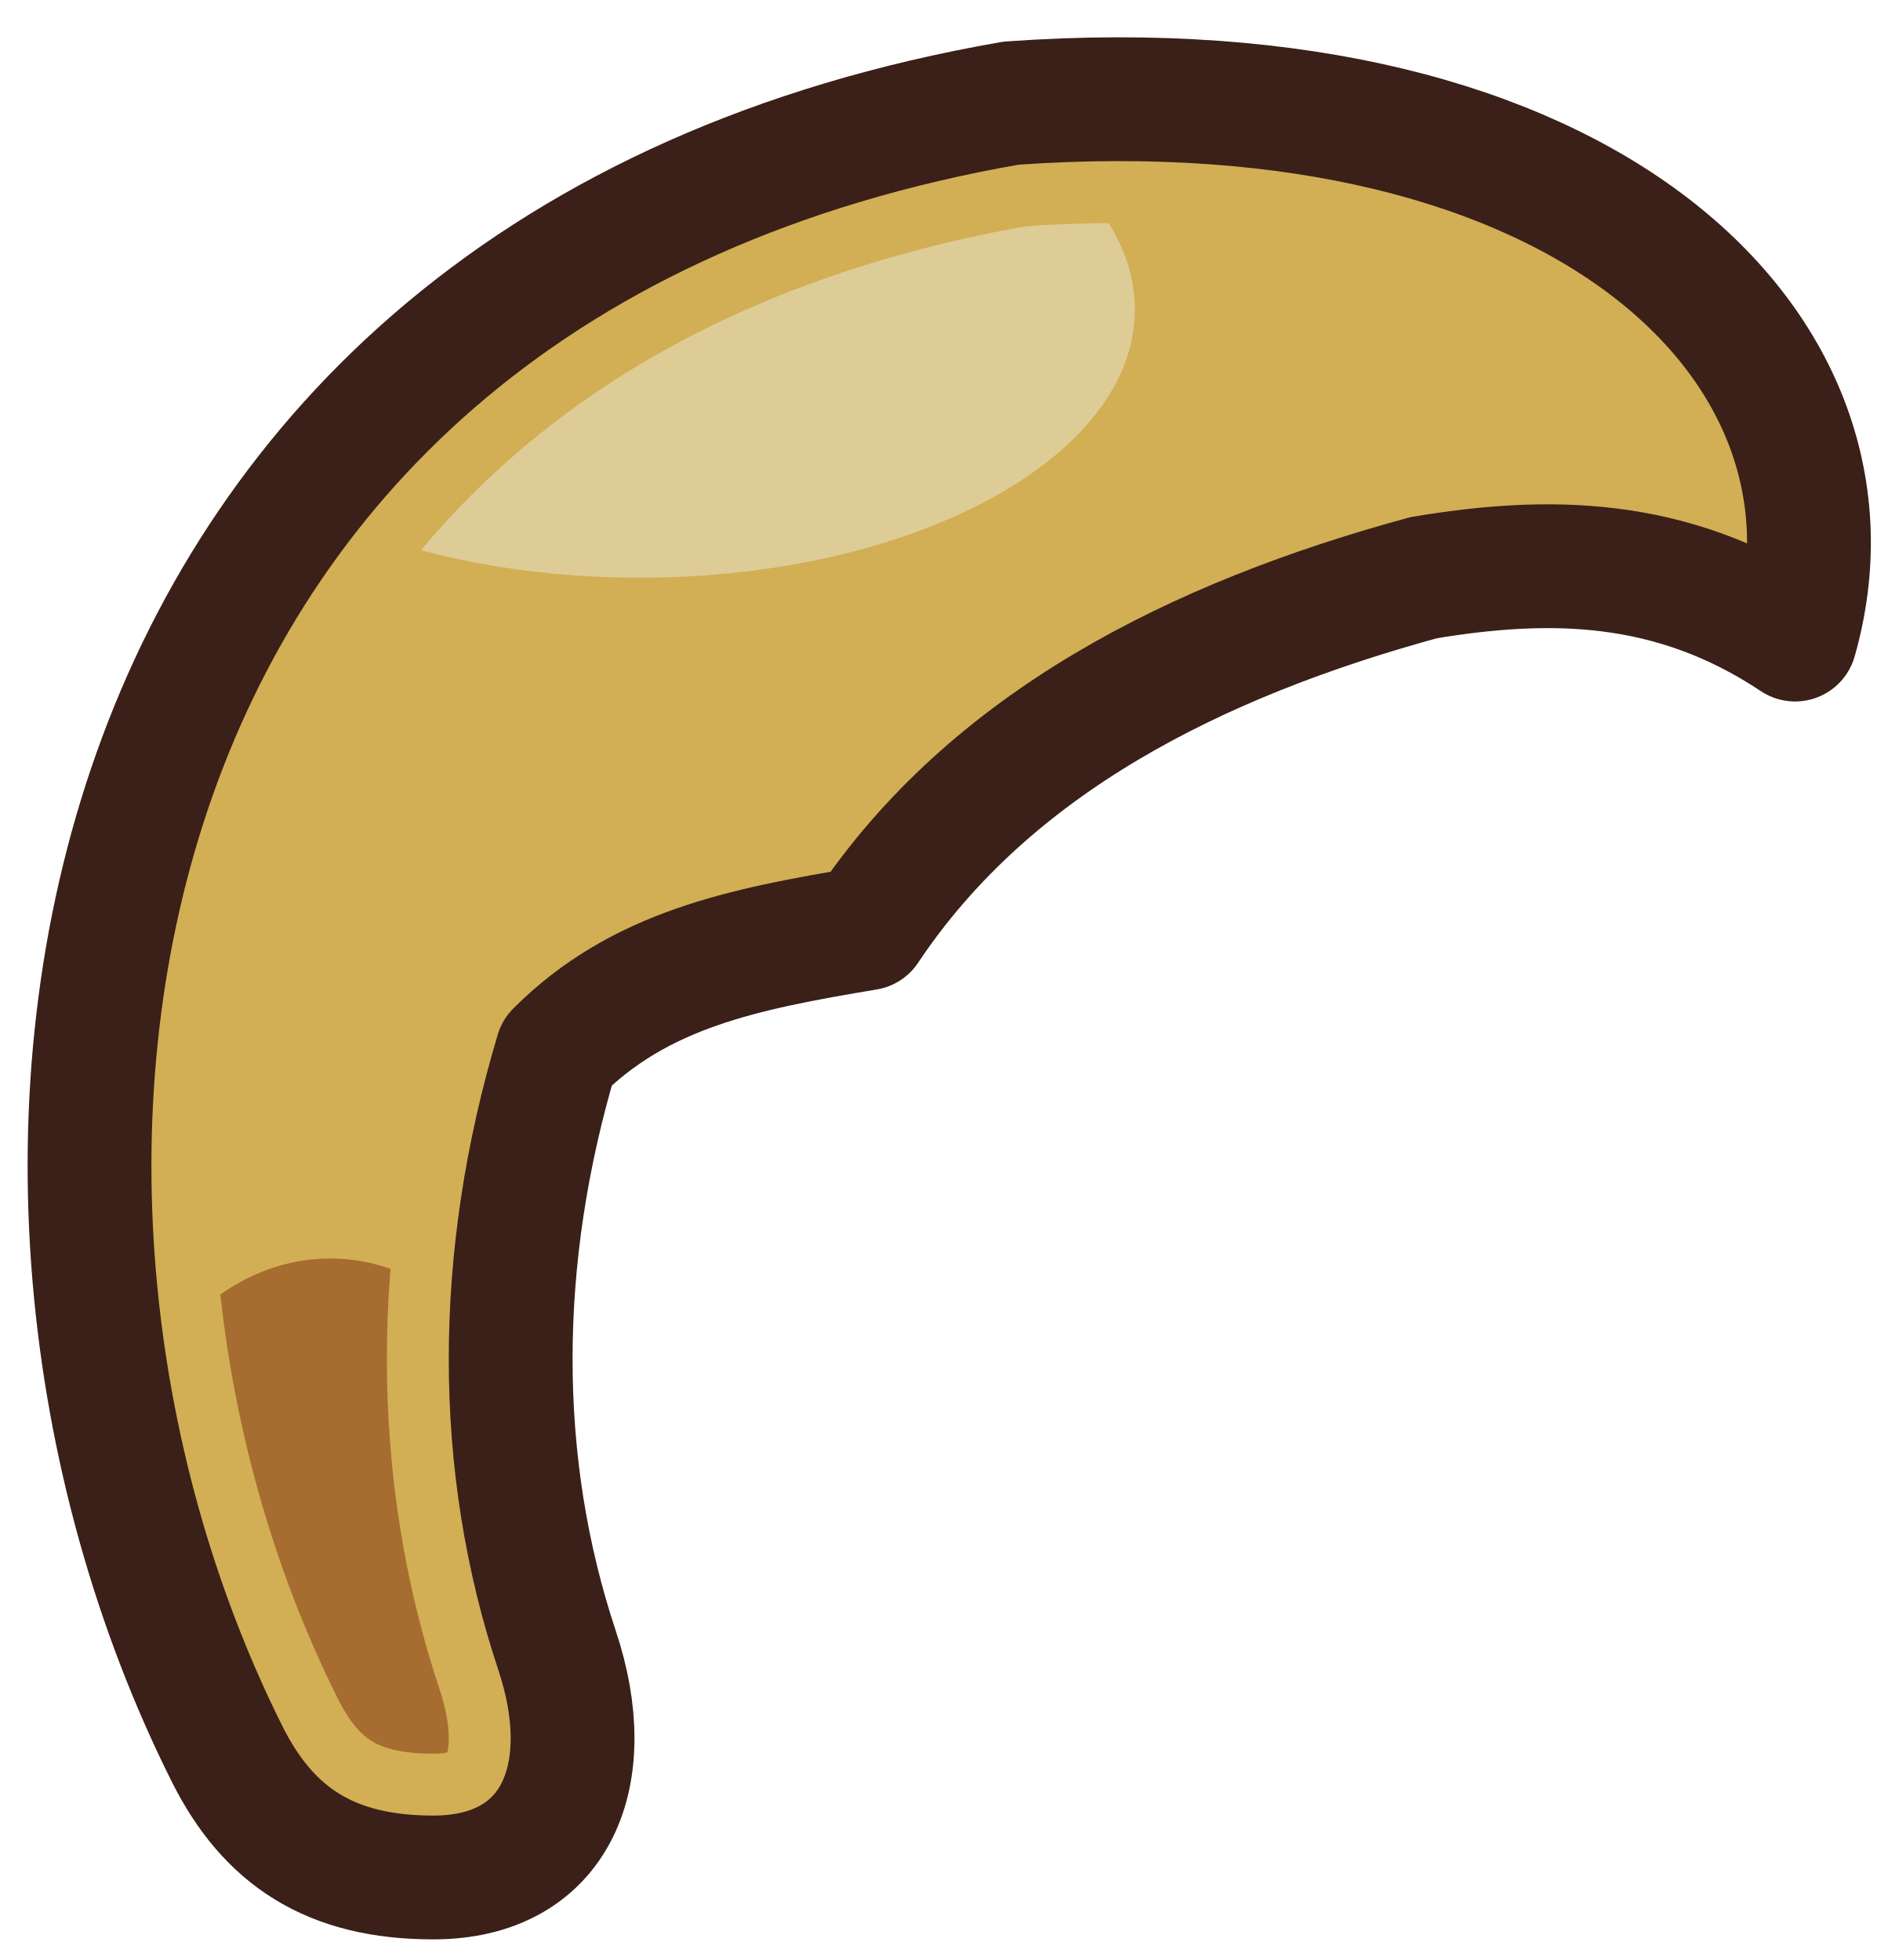
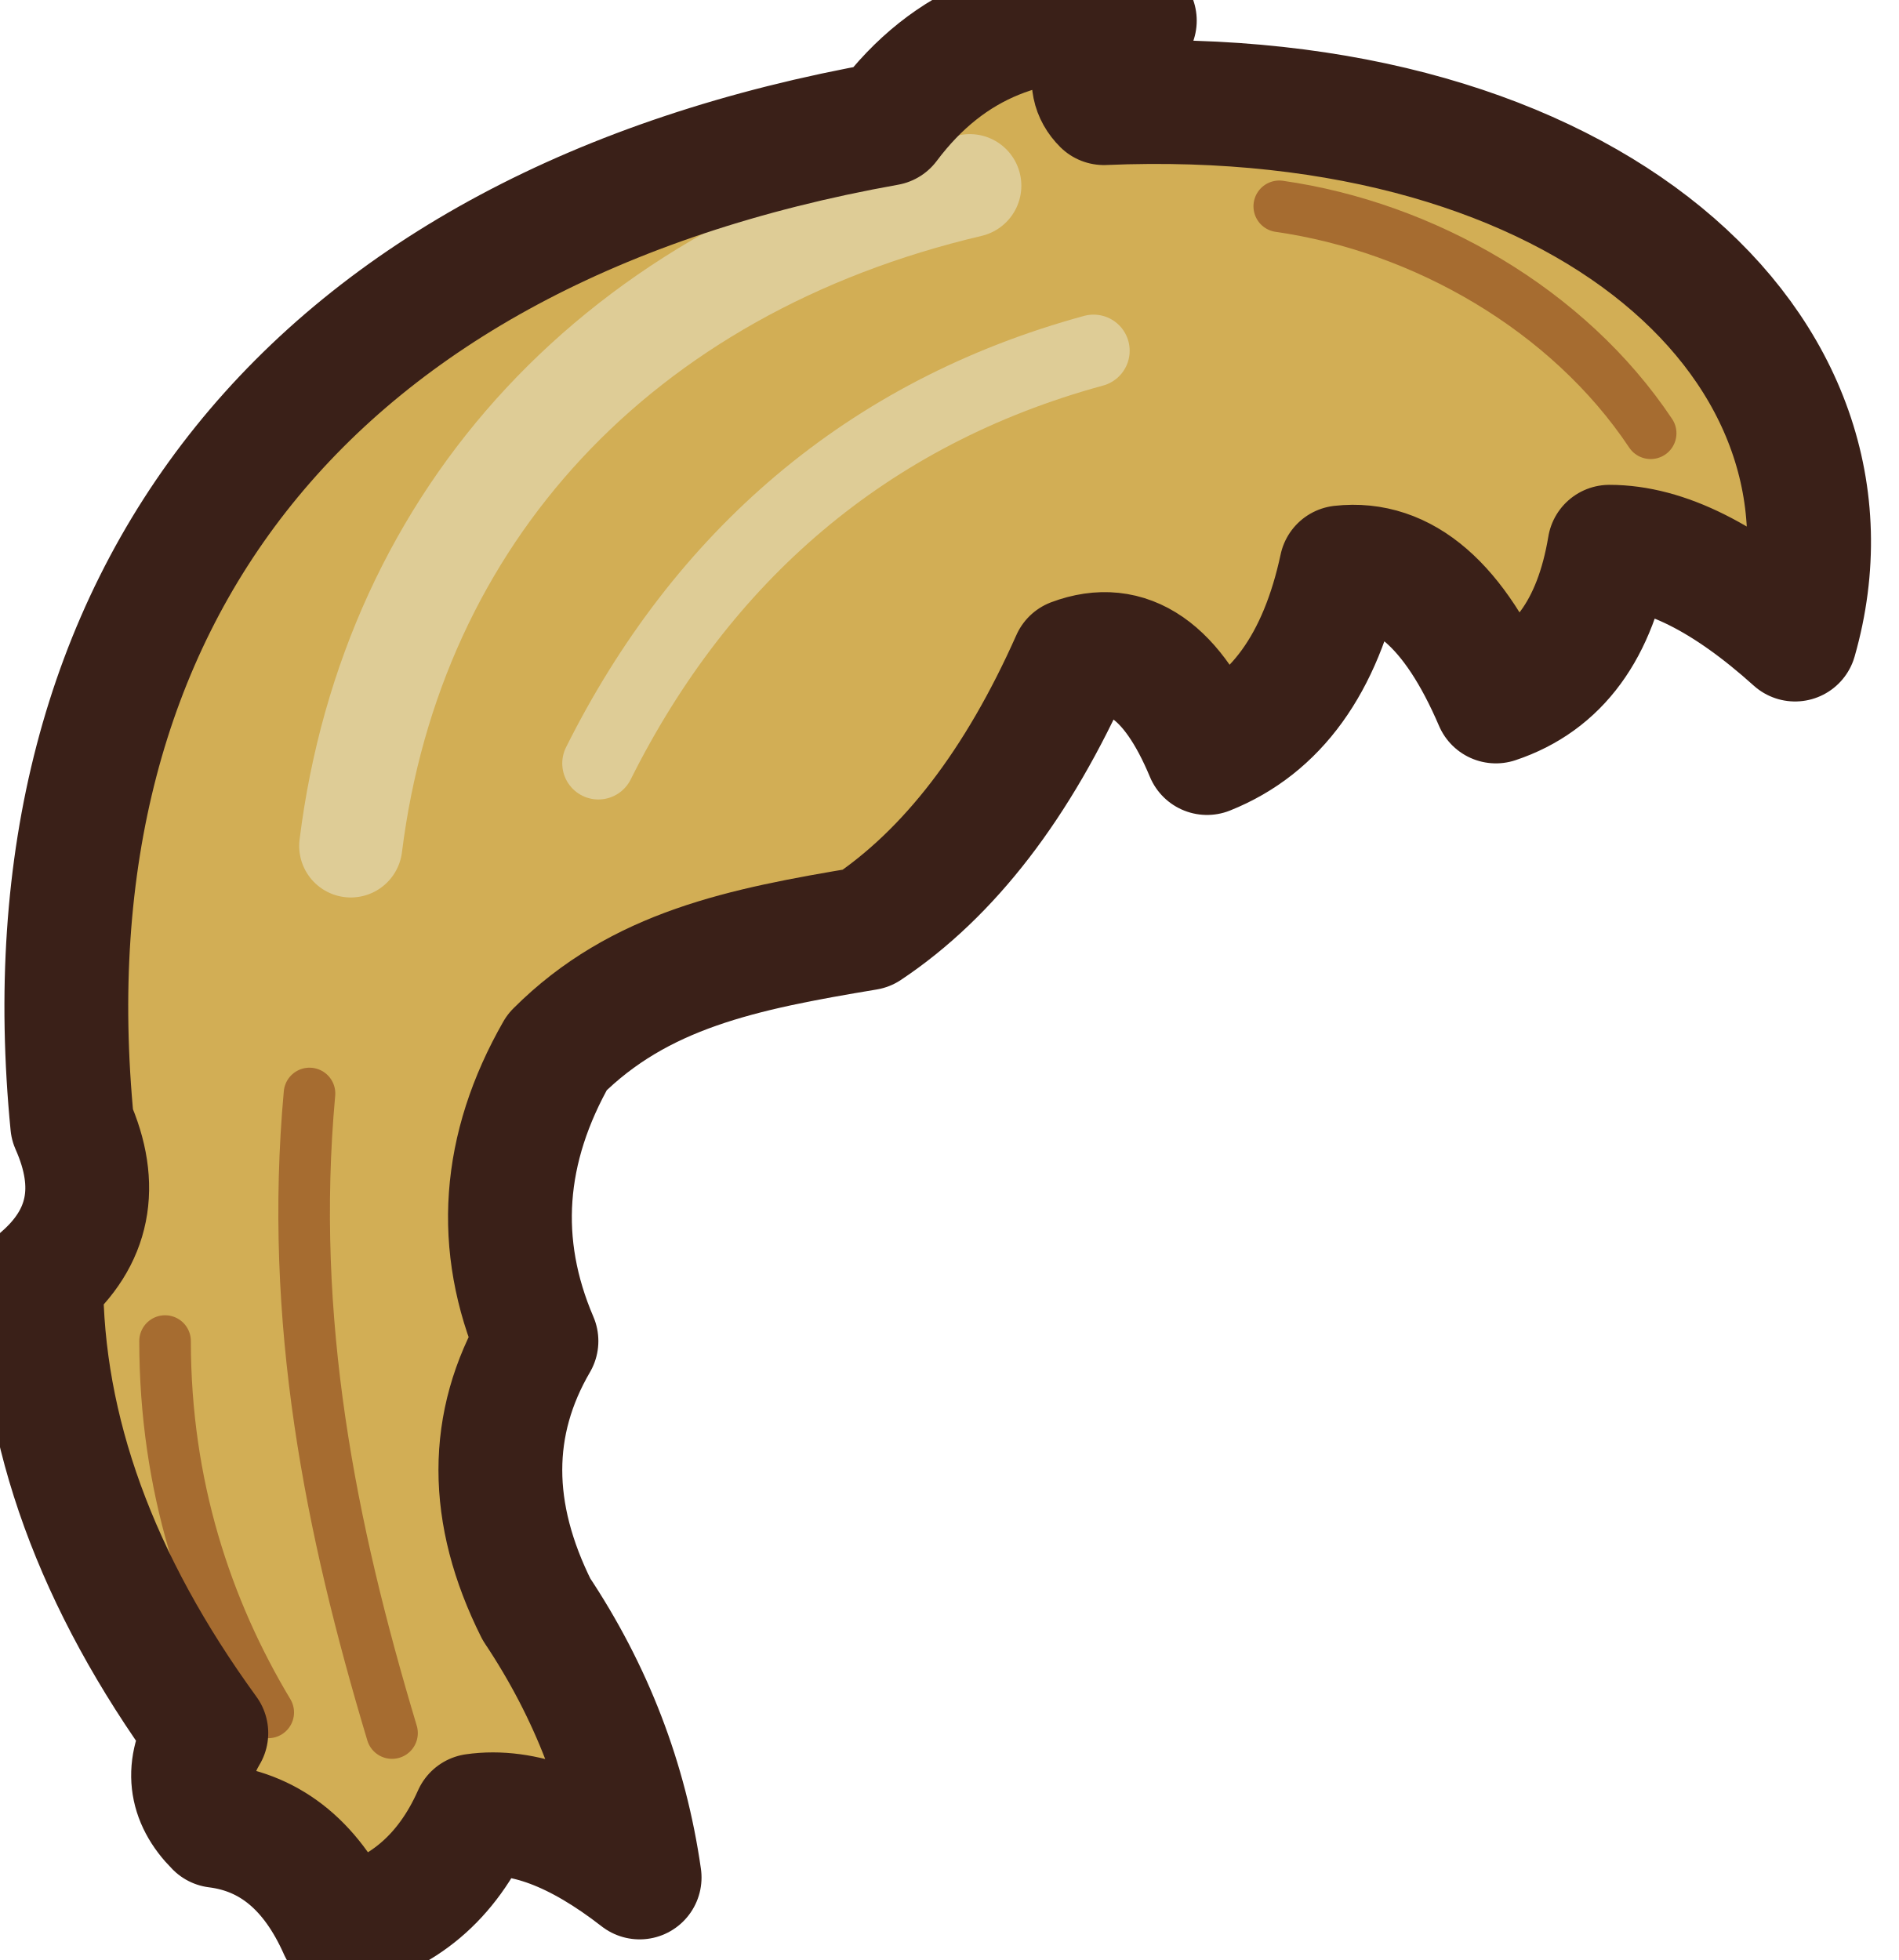
<svg xmlns="http://www.w3.org/2000/svg" width="92" height="95" viewBox="69 33 92 95" shape-rendering="geometricPrecision">
-   <path d="M 80,118 C 66,90 72,46 118,38 C 146,36 160,50 156,64 C 150,60 144,60 138,61 C 127,64 117,69 111,78 C 105,79 100,80 96,84 C 93,94 93,104 96,113 C 98,119 96,124 90,124 C 85,124 82,122 80,118 Z" fill="#d2ae55" />
+   <path d="M 79,117 Q 71,106 71,95 Q 74.5,92 72.5,87.5 C 70,62 84,44 112,39 C 115,35 119,33.5 124,34 C 122,35.5 121.5,37 122.5,38 C 146,37 160,50 156,64 Q 151,59.5 147,59.5 Q 146,65.5 141.5,67 Q 138.5,60 134,60.5 Q 132.5,67.5 127.5,69.5 Q 125,63.5 121,65 Q 117,74 111,78 C 105,79 100,80 96,84 Q 92,91 95,98 Q 91.5,104 95,111 Q 99,117 100,124 Q 95.5,120.5 92,121 Q 90,125.5 85.5,126.5 Q 83.5,122 79.5,121.5 Q 77.5,119.5 79,117 Z" fill="#d2ae55" />
  <defs>
    <clipPath id="hr">
-       <path d="M 80,118 C 66,90 72,46 118,38 C 146,36 160,50 156,64 C 150,60 144,60 138,61 C 127,64 117,69 111,78 C 105,79 100,80 96,84 C 93,94 93,104 96,113 C 98,119 96,124 90,124 C 85,124 82,122 80,118 Z" />
+       <path d="M 79,117 Q 71,106 71,95 Q 74.5,92 72.5,87.5 C 70,62 84,44 112,39 C 115,35 119,33.5 124,34 C 122,35.5 121.5,37 122.5,38 C 146,37 160,50 156,64 Q 151,59.5 147,59.5 Q 146,65.5 141.5,67 Q 138.5,60 134,60.5 Q 132.5,67.5 127.5,69.5 Q 125,63.5 121,65 Q 117,74 111,78 C 105,79 100,80 96,84 Q 92,91 95,98 Q 91.5,104 95,111 Q 99,117 100,124 Q 95.5,120.5 92,121 Q 90,125.5 85.5,126.5 Q 83.5,122 79.5,121.5 Q 77.5,119.5 79,117 Z" />
    </clipPath>
  </defs>
  <g clip-path="url(#hr)">
-     <ellipse cx="100" cy="48" rx="24" ry="13" fill="#decc96" />
-     <ellipse cx="85" cy="108" rx="11" ry="14" fill="#a66c30" />
-     <path d="M 80,118 C 66,90 72,46 118,38 C 146,36 160,50 156,64 C 150,60 144,60 138,61 C 127,64 117,69 111,78 C 105,79 100,80 96,84 C 93,94 93,104 96,113 C 98,119 96,124 90,124 C 85,124 82,122 80,118 Z" fill="none" stroke="#d2ae55" stroke-width="12" stroke-linecap="round" stroke-linejoin="round" />
+     <path d="M 86,74 C 88,58 99,46 116,42" fill="none" stroke="#decc96" stroke-width="5" stroke-linecap="round" />
+     <path d="M 98,70 C 103,60 111,53 122,50" fill="none" stroke="#decc96" stroke-width="3.5" stroke-linecap="round" />
+     <path d="M 84,86 C 83,97 85,107 88,117" fill="none" stroke="#a66c30" stroke-width="2.5" stroke-linecap="round" />
+     <path d="M 77,98 C 77,105 79,111 82,116" fill="none" stroke="#a66c30" stroke-width="2.5" stroke-linecap="round" />
+     <path d="M 131,43 C 138,44 145,48 149,54" fill="none" stroke="#a66c30" stroke-width="2.5" stroke-linecap="round" />
  </g>
-   <path d="M 80,118 C 66,90 72,46 118,38 C 146,36 160,50 156,64 C 150,60 144,60 138,61 C 127,64 117,69 111,78 C 105,79 100,80 96,84 C 93,94 93,104 96,113 C 98,119 96,124 90,124 C 85,124 82,122 80,118 Z" fill="none" stroke="#3a2018" stroke-width="6" stroke-linecap="round" stroke-linejoin="round" />
+   <path d="M 79,117 Q 71,106 71,95 Q 74.5,92 72.5,87.5 C 70,62 84,44 112,39 C 115,35 119,33.5 124,34 C 122,35.5 121.5,37 122.5,38 C 146,37 160,50 156,64 Q 151,59.5 147,59.5 Q 146,65.5 141.5,67 Q 138.5,60 134,60.5 Q 132.5,67.5 127.5,69.5 Q 125,63.5 121,65 Q 117,74 111,78 C 105,79 100,80 96,84 Q 92,91 95,98 Q 91.5,104 95,111 Q 99,117 100,124 Q 95.5,120.5 92,121 Q 90,125.5 85.5,126.5 Q 83.5,122 79.5,121.5 Q 77.5,119.5 79,117 Z" fill="none" stroke="#3a2018" stroke-width="6" stroke-linecap="round" stroke-linejoin="round" />
</svg>
